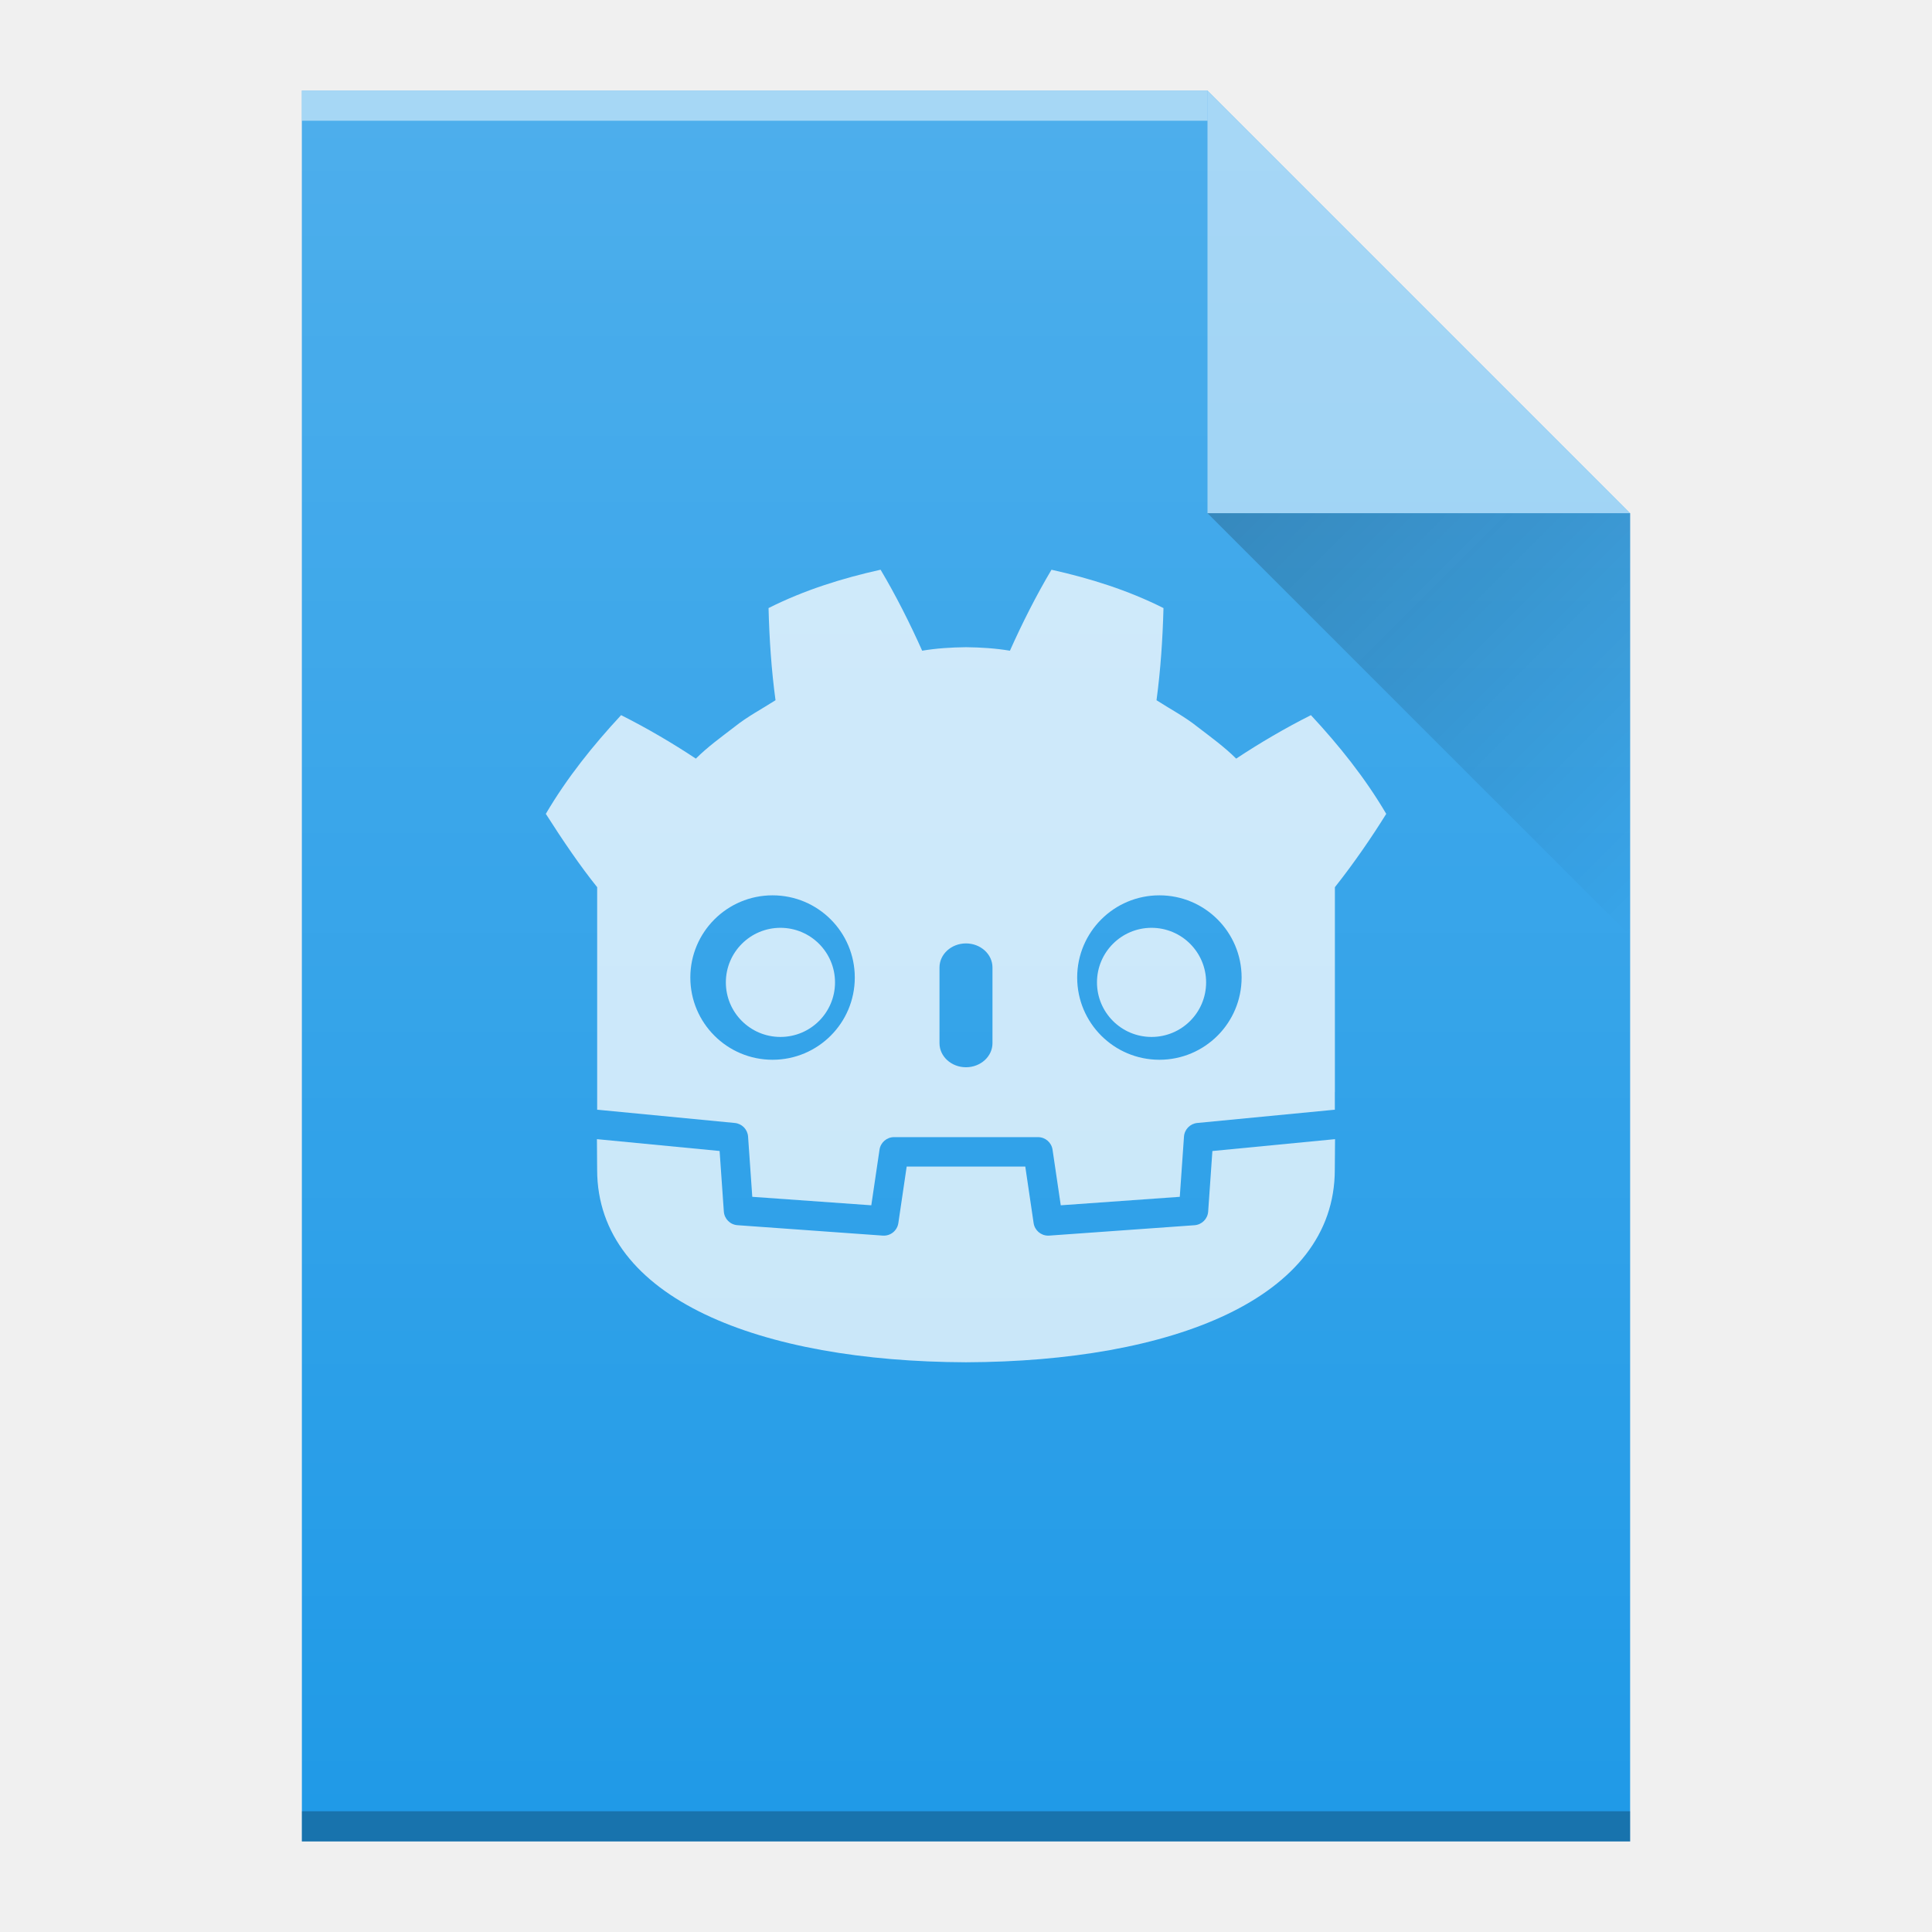
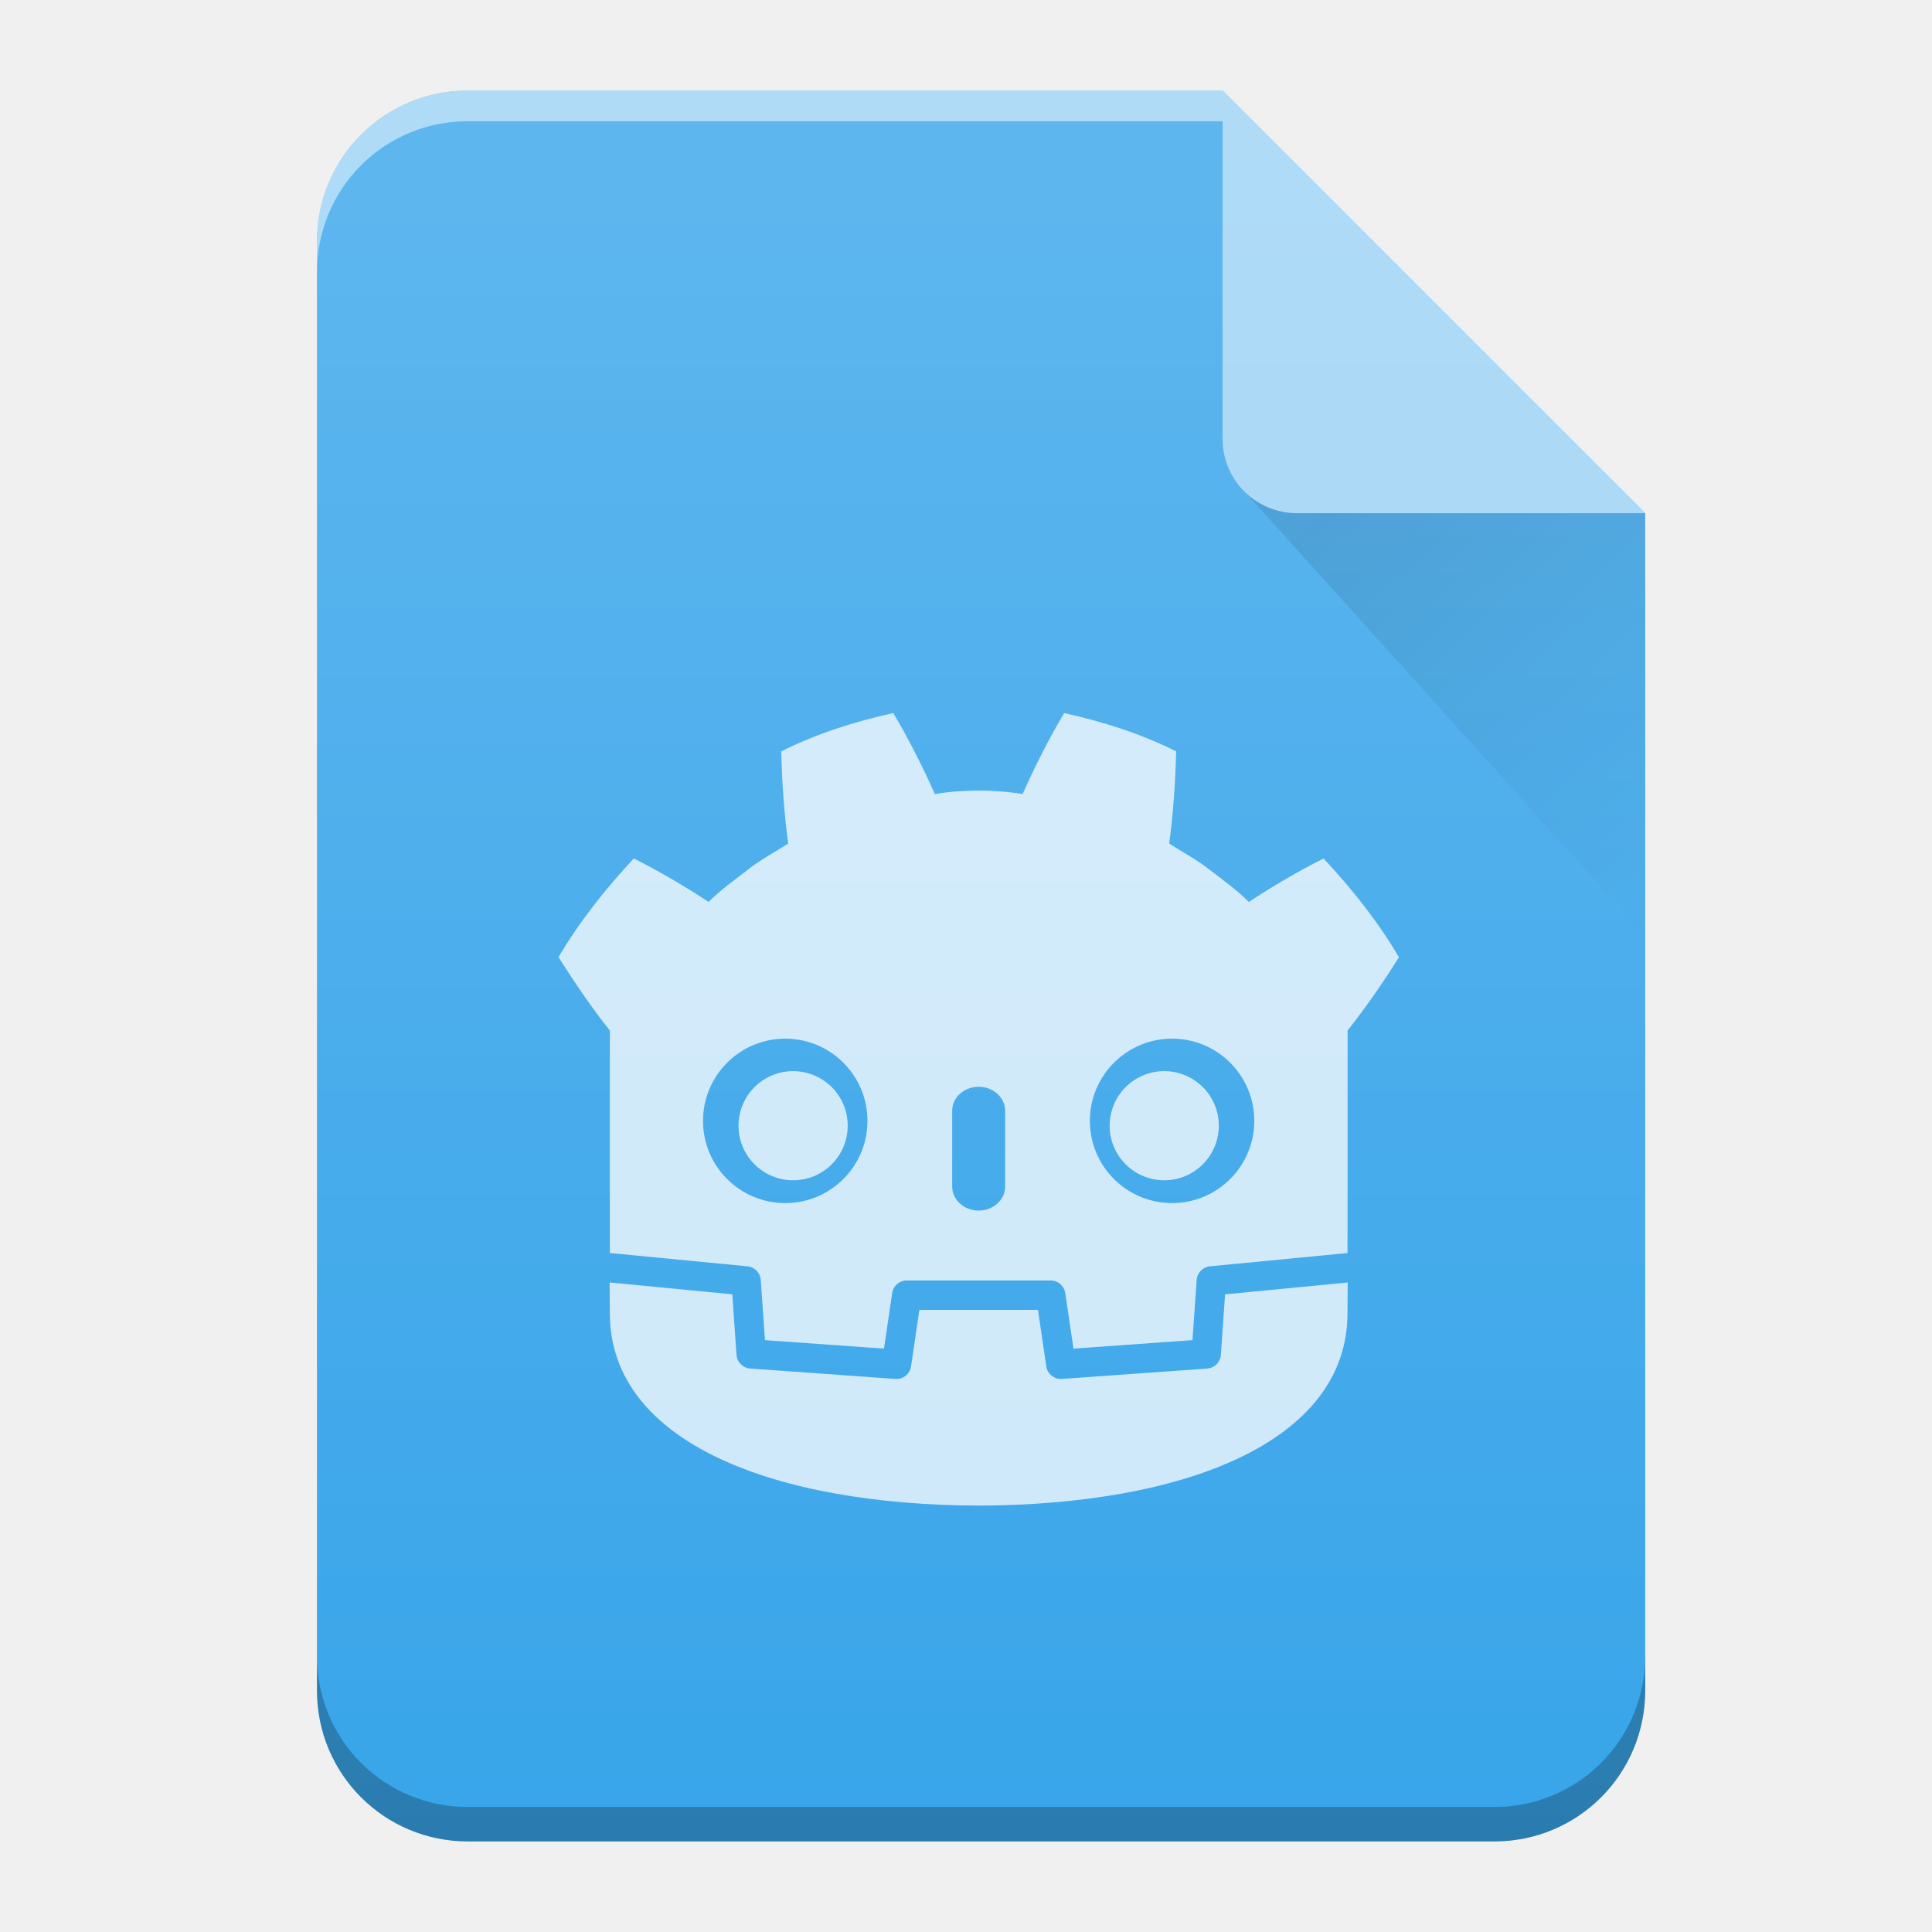
<svg xmlns="http://www.w3.org/2000/svg" xmlns:xlink="http://www.w3.org/1999/xlink" viewBox="0 0 64 64" version="1.1" id="svg35">
  <defs id="defs13">
    <linearGradient id="a" gradientUnits="userSpaceOnUse" x1="278" x2="292" y1="95.36" y2="109.36">
      <stop offset="0" stop-color="#060606" id="stop2" />
      <stop offset="1" stop-opacity="0" id="stop4" />
    </linearGradient>
-     <linearGradient id="b" gradientTransform="translate(190 -254)" gradientUnits="userSpaceOnUse" x2="0" y1="392.36" y2="336.36">
+     <linearGradient id="b" gradientTransform="translate(190,-254)" gradientUnits="userSpaceOnUse" x2="0" y1="392.36" y2="336.36">
      <stop offset="0" stop-color="#fff" stop-opacity="0" id="stop7" />
      <stop offset="1" stop-color="#fff" stop-opacity=".2" id="stop9" />
    </linearGradient>
    <path id="c" d="m248 139.36v-58h30l14 14v44h-14z" />
+     <linearGradient xlink:href="#a-6" id="b-3" gradientUnits="userSpaceOnUse" x1="0" y1="60.774" x2="0" y2="2.345" gradientTransform="translate(0.5000196)" />
+     <linearGradient id="a-6" y1="392.36" y2="336.36" x2="0" gradientUnits="userSpaceOnUse" gradientTransform="translate(254,-254)">
+       <stop stop-color="#fff" stop-opacity="0" id="stop3" />
+       <stop offset="1" stop-color="#fff" stop-opacity=".2" id="stop5" />
+     </linearGradient>
+     <linearGradient id="c-7" y1="17.475" y2="31" x1="41.616" x2="54" gradientUnits="userSpaceOnUse" gradientTransform="translate(0.5000196)">
+       <stop stop-color="#060606" id="stop8" />
+       <stop offset="1" stop-opacity="0" id="stop10" />
+     </linearGradient>
  </defs>
-   <use fill="#209ae7" height="100%" transform="translate(-238 -78.36)" width="100%" xlink:href="#c" id="use15" />
-   <g transform="matrix(1 0 0 -1 -238 -78.36)" id="g21">
-     <path d="m248-82.36h30v1h-30z" fill="#fff" opacity=".5" id="path17" />
-     <path d="m248-139.36h44v1h-44z" opacity=".25" id="path19" />
-   </g>
  <g id="g1175" style="opacity:0.75">
    <path id="path84-6-5" style="fill:#ffffff;fill-opacity:1;fill-rule:nonzero;stroke:none;stroke-width:0.04" d="m 29.168,18.873 c -1.272,0.283 -2.53,0.676 -3.709,1.27 0.027,1.041 0.094,2.039 0.231,3.053 -0.458,0.293 -0.94,0.545 -1.367,0.889 -0.435,0.334 -0.879,0.654 -1.272,1.045 -0.786,-0.52 -1.619,-1.009 -2.476,-1.44 -0.924,0.995 -1.788,2.068 -2.494,3.27 0.555,0.871 1.15,1.746 1.701,2.429 v 5.933 0.754 0.686 c 0.013,1.2e-4 0.027,6.27e-4 0.04,0.002 l 4.52,0.436 c 0.237,0.023 0.422,0.213 0.439,0.451 l 0.139,1.995 3.943,0.281 0.272,-1.842 c 0.035,-0.239 0.24,-0.416 0.482,-0.416 h 4.769 c 0.241,0 0.446,0.177 0.481,0.416 l 0.272,1.842 3.943,-0.281 0.139,-1.995 c 0.017,-0.237 0.202,-0.428 0.439,-0.451 l 4.518,-0.436 c 0.013,-0.001 0.027,-0.002 0.04,-0.002 v -0.588 l 0.002,-5.85e-4 v -6.784 c 0.636,-0.801 1.239,-1.685 1.701,-2.429 -0.706,-1.201 -1.57,-2.275 -2.495,-3.27 -0.857,0.431 -1.69,0.92 -2.476,1.44 -0.393,-0.391 -0.837,-0.711 -1.272,-1.045 -0.428,-0.344 -0.91,-0.595 -1.367,-0.889 0.136,-1.014 0.203,-2.012 0.231,-3.053 -1.18,-0.594 -2.437,-0.987 -3.71,-1.27 -0.508,0.854 -0.973,1.778 -1.377,2.682 -0.48,-0.08 -0.962,-0.11 -1.444,-0.116 v -7.62e-4 c -0.003,0 -0.006,7.62e-4 -0.009,7.62e-4 -0.003,0 -0.006,-7.62e-4 -0.009,-7.62e-4 v 7.62e-4 c -0.484,0.006 -0.965,0.035 -1.445,0.116 -0.404,-0.904 -0.869,-1.828 -1.377,-2.682 z m -3.576,10.786 c 1.505,0 2.724,1.219 2.724,2.723 0,1.505 -1.219,2.724 -2.724,2.724 -1.504,0 -2.724,-1.219 -2.724,-2.724 0,-1.504 1.22,-2.723 2.724,-2.723 z m 12.815,0 c 1.504,0 2.723,1.219 2.723,2.723 0,1.505 -1.22,2.724 -2.723,2.724 -1.505,0 -2.724,-1.219 -2.724,-2.724 0,-1.504 1.219,-2.723 2.724,-2.723 z m -6.408,1.593 c 0.484,0 0.878,0.357 0.878,0.797 v 2.508 c 0,0.44 -0.393,0.797 -0.878,0.797 -0.484,0 -0.877,-0.357 -0.877,-0.797 v -2.508 c 0,-0.44 0.393,-0.797 0.877,-0.797 z" />
    <path d="m 40.162,38.129 -0.14,2.006 c -0.017,0.242 -0.209,0.434 -0.451,0.452 l -4.815,0.344 c -0.012,8.74e-4 -0.023,0.001 -0.035,0.001 -0.239,0 -0.446,-0.176 -0.481,-0.416 l -0.276,-1.872 h -3.929 l -0.276,1.872 c -0.037,0.252 -0.262,0.433 -0.516,0.415 L 24.429,40.586 C 24.187,40.569 23.995,40.376 23.978,40.134 l -0.14,-2.006 -4.064,-0.392 c 0.002,0.437 0.007,0.915 0.007,1.011 0,4.293 5.445,6.356 12.211,6.38 h 0.008 0.008 c 6.765,-0.024 12.209,-2.087 12.209,-6.38 0,-0.097 0.006,-0.574 0.008,-1.011 z" style="fill:#ffffff;fill-opacity:1;fill-rule:nonzero;stroke:none;stroke-width:0.04" id="path88-5-2" />
    <path d="m 27.661,32.543 c 0,0.998 -0.809,1.807 -1.808,1.807 -0.999,0 -1.808,-0.809 -1.808,-1.807 0,-0.998 0.81,-1.808 1.808,-1.808 0.999,0 1.808,0.81 1.808,1.808" style="fill:#ffffff;fill-opacity:1;fill-rule:nonzero;stroke:none;stroke-width:0.04" id="path96-2-7" />
    <path d="m 36.339,32.543 c 0,0.998 0.809,1.807 1.807,1.807 0.999,0 1.808,-0.809 1.808,-1.807 0,-0.998 -0.809,-1.808 -1.808,-1.808 -0.998,0 -1.807,0.81 -1.807,1.808" style="fill:#ffffff;fill-opacity:1;fill-rule:nonzero;stroke:none;stroke-width:0.04" id="path108-9-6" />
  </g>
-   <g transform="translate(-238 -78.36)" id="g33">
-     <use fill="url(#b)" height="100%" width="100%" xlink:href="#c" id="use25" />
-     <g fill-rule="evenodd" id="g31">
-       <path d="m292 95.36-14-14v14z" fill="#fff" opacity=".5" id="path27" />
-       <path d="m278 95.36 14 14v-14z" fill="url(#a)" opacity=".2" id="path29" />
-     </g>
+   <path d="m 40.5,3 h -25 c -2.77,0 -5,2.23 -5,5 v 48 c 0,2.77 2.23,5 5,5 h 34 c 2.77,0 5,-2.23 5,-5 V 17 Z" id="path15" style="fill:#38a5ea" />
+   <path d="m 40.5,3 h -25 c -2.77,0 -5,2.23 -5,5 v 48 c 0,2.77 2.23,5 5,5 h 34 c 2.77,0 5,-2.23 5,-5 V 17 Z" id="path17-5" style="fill:url(#b-3)" />
+   <path d="m 40.5,3 h -25 c -2.77,0 -5,2.23 -5,5 v 1.014 a 5.005,5.005 0 0 1 1.46,-3.54 4.989,4.989 0 0 1 3.54,-1.459 h 25 V 4 Z" id="path19-3" style="opacity:0.5;fill:#ffffff" />
+   <path d="m 54.5,54.86 a 5.004,5.004 0 0 1 -1.46,3.538 4.989,4.989 0 0 1 -3.54,1.462 h -34 a 5.005,5.005 0 0 1 -3.54,-1.46 4.989,4.989 0 0 1 -1.46,-3.54 V 56 c 0,2.77 2.23,5 5,5 h 34 c 2.77,0 5,-2.23 5,-5 z" id="path21" style="opacity:0.25;fill-opacity:0.992" />
+   <path d="m 40.5,3 v 11.535 a 2.456,2.456 0 0 0 2.465,2.465 h 11.535 z" id="path23" style="opacity:0.5;fill:#ffffff;fill-rule:evenodd" />
+   <g transform="matrix(1.83334,0,0,1.83333,69.52311,-42.08892)" id="g29" />
+   <path d="M 41.23,16.283 54.5,31 V 17 h -11.535 c -0.68,0 -1.29,-0.276 -1.735,-0.717 z" id="path31" style="opacity:0.1;fill:url(#c-7);fill-rule:evenodd" />
+   <g id="g1175-6" style="opacity:0.75" transform="translate(0.420242,4.747891)">
+     <path id="path84-6-5-2" style="fill:#ffffff;fill-opacity:1;fill-rule:nonzero;stroke:none;stroke-width:0.04" d="m 29.168,18.873 c -1.272,0.283 -2.53,0.676 -3.709,1.27 0.027,1.041 0.094,2.039 0.231,3.053 -0.458,0.293 -0.94,0.545 -1.367,0.889 -0.435,0.334 -0.879,0.654 -1.272,1.045 -0.786,-0.52 -1.619,-1.009 -2.476,-1.44 -0.924,0.995 -1.788,2.068 -2.494,3.27 0.555,0.871 1.15,1.746 1.701,2.429 v 5.933 0.754 0.686 c 0.013,1.2e-4 0.027,6.27e-4 0.04,0.002 l 4.52,0.436 c 0.237,0.023 0.422,0.213 0.439,0.451 l 0.139,1.995 3.943,0.281 0.272,-1.842 c 0.035,-0.239 0.24,-0.416 0.482,-0.416 h 4.769 c 0.241,0 0.446,0.177 0.481,0.416 l 0.272,1.842 3.943,-0.281 0.139,-1.995 c 0.017,-0.237 0.202,-0.428 0.439,-0.451 l 4.518,-0.436 c 0.013,-0.001 0.027,-0.002 0.04,-0.002 v -0.588 l 0.002,-5.85e-4 v -6.784 c 0.636,-0.801 1.239,-1.685 1.701,-2.429 -0.706,-1.201 -1.57,-2.275 -2.495,-3.27 -0.857,0.431 -1.69,0.92 -2.476,1.44 -0.393,-0.391 -0.837,-0.711 -1.272,-1.045 -0.428,-0.344 -0.91,-0.595 -1.367,-0.889 0.136,-1.014 0.203,-2.012 0.231,-3.053 -1.18,-0.594 -2.437,-0.987 -3.71,-1.27 -0.508,0.854 -0.973,1.778 -1.377,2.682 -0.48,-0.08 -0.962,-0.11 -1.444,-0.116 v -7.62e-4 c -0.003,0 -0.006,7.62e-4 -0.009,7.62e-4 -0.003,0 -0.006,-7.62e-4 -0.009,-7.62e-4 v 7.62e-4 c -0.484,0.006 -0.965,0.035 -1.445,0.116 -0.404,-0.904 -0.869,-1.828 -1.377,-2.682 z m -3.576,10.786 c 1.505,0 2.724,1.219 2.724,2.723 0,1.505 -1.219,2.724 -2.724,2.724 -1.504,0 -2.724,-1.219 -2.724,-2.724 0,-1.504 1.22,-2.723 2.724,-2.723 z m 12.815,0 c 1.504,0 2.723,1.219 2.723,2.723 0,1.505 -1.22,2.724 -2.723,2.724 -1.505,0 -2.724,-1.219 -2.724,-2.724 0,-1.504 1.219,-2.723 2.724,-2.723 z m -6.408,1.593 c 0.484,0 0.878,0.357 0.878,0.797 v 2.508 c 0,0.44 -0.393,0.797 -0.878,0.797 -0.484,0 -0.877,-0.357 -0.877,-0.797 v -2.508 c 0,-0.44 0.393,-0.797 0.877,-0.797 z" />
+     <path d="m 40.162,38.129 -0.14,2.006 c -0.017,0.242 -0.209,0.434 -0.451,0.452 l -4.815,0.344 c -0.012,8.74e-4 -0.023,0.001 -0.035,0.001 -0.239,0 -0.446,-0.176 -0.481,-0.416 l -0.276,-1.872 h -3.929 l -0.276,1.872 c -0.037,0.252 -0.262,0.433 -0.516,0.415 L 24.429,40.586 C 24.187,40.569 23.995,40.376 23.978,40.134 l -0.14,-2.006 -4.064,-0.392 c 0.002,0.437 0.007,0.915 0.007,1.011 0,4.293 5.445,6.356 12.211,6.38 h 0.008 0.008 c 6.765,-0.024 12.209,-2.087 12.209,-6.38 0,-0.097 0.006,-0.574 0.008,-1.011 z" style="fill:#ffffff;fill-opacity:1;fill-rule:nonzero;stroke:none;stroke-width:0.04" id="path88-5-2-9" />
+     <path d="m 27.661,32.543 c 0,0.998 -0.809,1.807 -1.808,1.807 -0.999,0 -1.808,-0.809 -1.808,-1.807 0,-0.998 0.81,-1.808 1.808,-1.808 0.999,0 1.808,0.81 1.808,1.808" style="fill:#ffffff;fill-opacity:1;fill-rule:nonzero;stroke:none;stroke-width:0.04" id="path96-2-7-1" />
+     <path d="m 36.339,32.543 c 0,0.998 0.809,1.807 1.807,1.807 0.999,0 1.808,-0.809 1.808,-1.807 0,-0.998 -0.809,-1.808 -1.808,-1.808 -0.998,0 -1.807,0.81 -1.807,1.808" style="fill:#ffffff;fill-opacity:1;fill-rule:nonzero;stroke:none;stroke-width:0.04" id="path108-9-6-2" />
  </g>
</svg>
